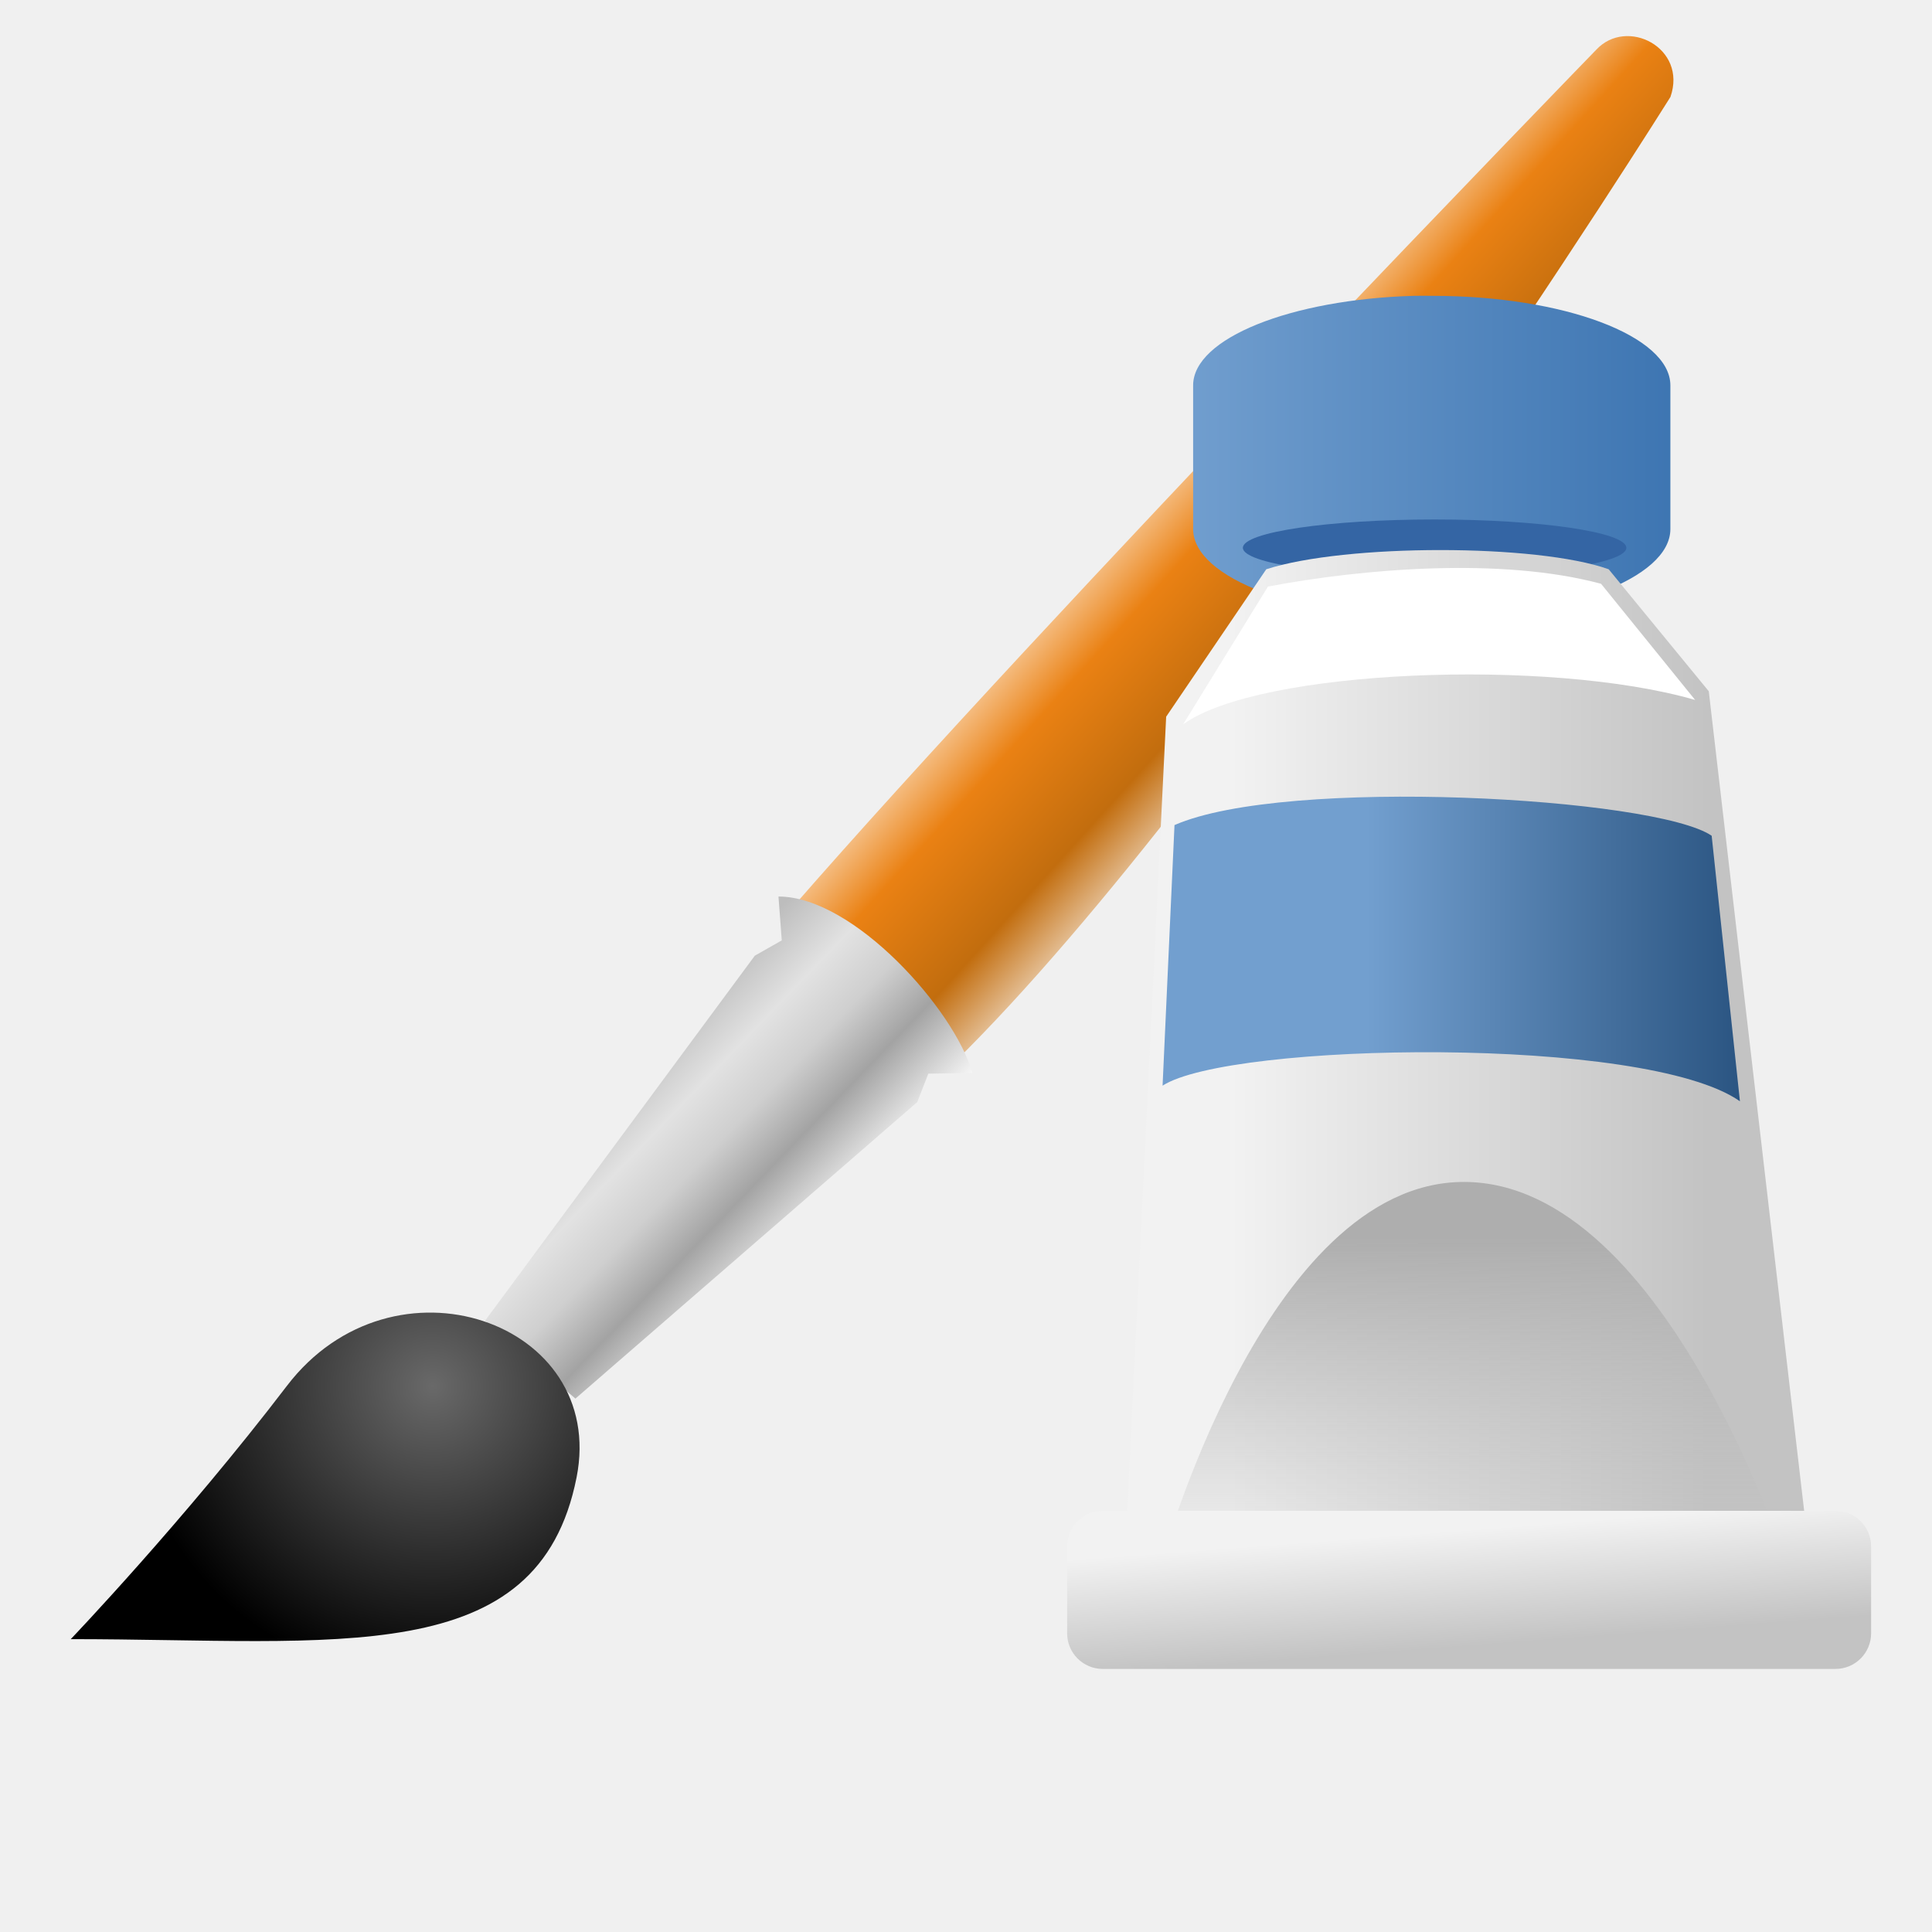
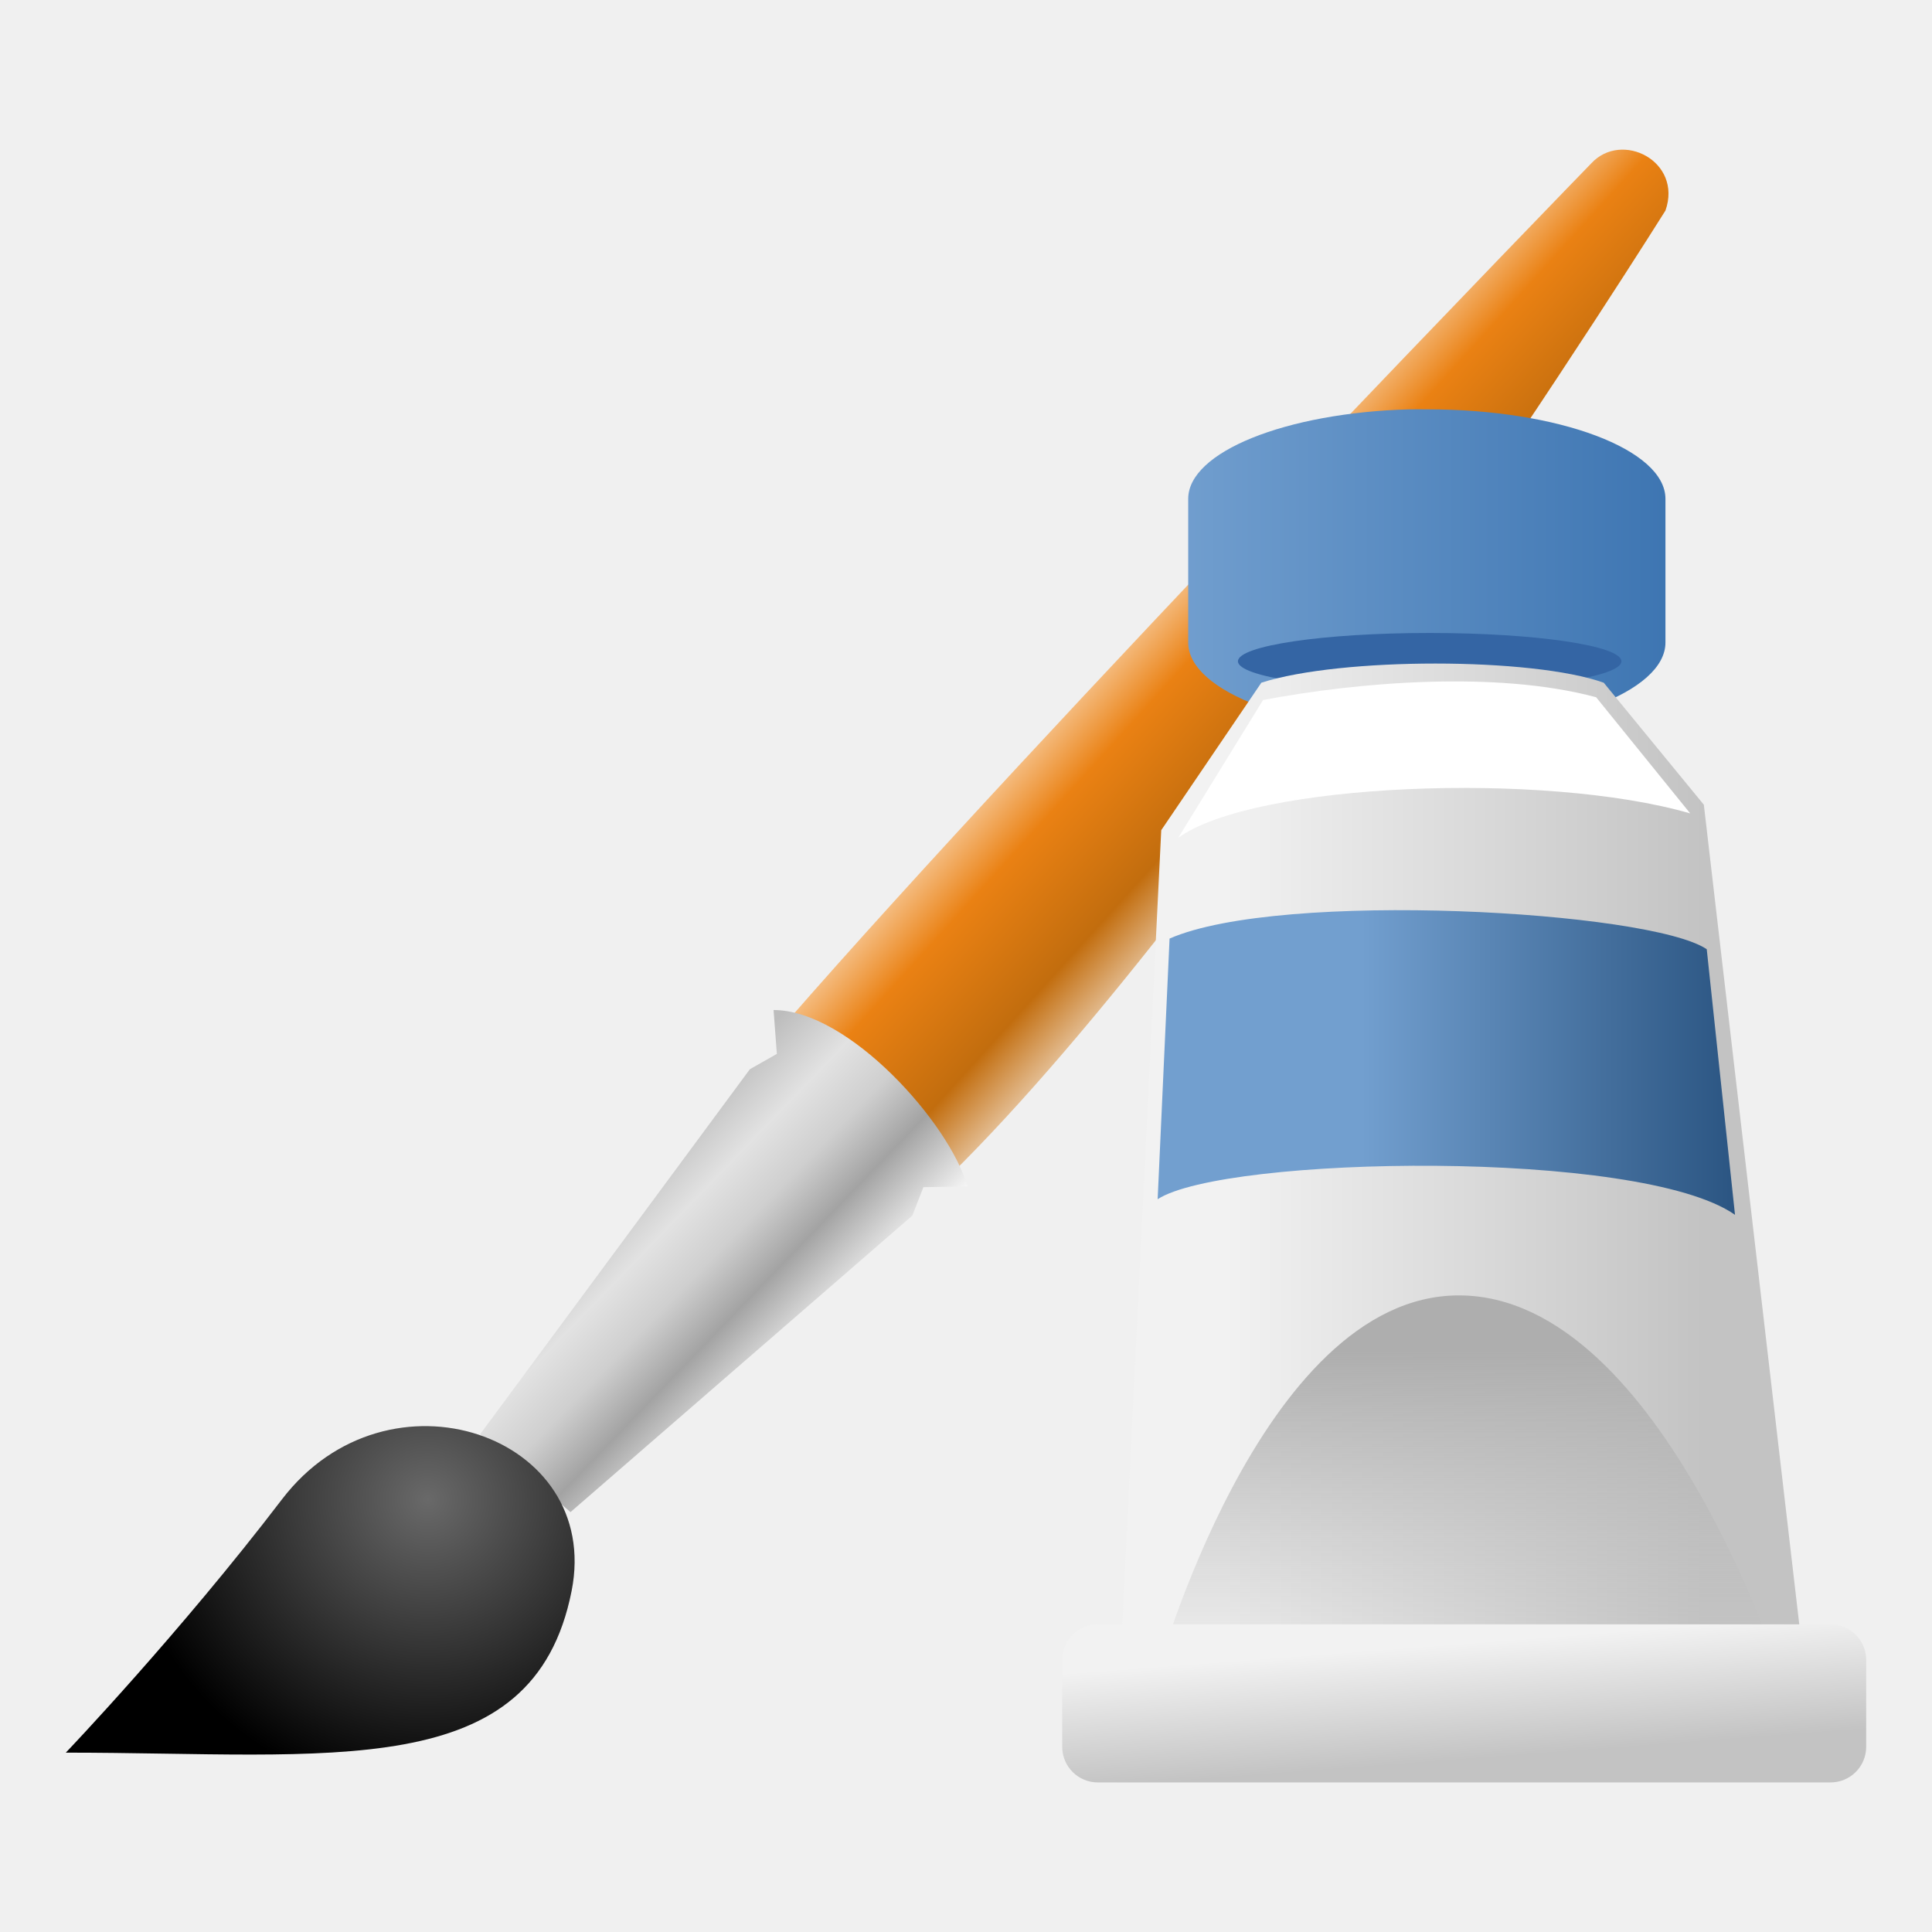
<svg xmlns="http://www.w3.org/2000/svg" xmlns:xlink="http://www.w3.org/1999/xlink" width="48px" height="48px" id="svg9121" version="1.1">
  <defs id="defs3">
    <linearGradient id="linearGradient6748">
      <stop style="stop-color:#729fcf;stop-opacity:1;" offset="0" id="stop6750" />
      <stop style="stop-color:#2b5582;stop-opacity:1;" offset="1" id="stop6752" />
    </linearGradient>
    <linearGradient id="linearGradient6721">
      <stop style="stop-color:#729fcf;stop-opacity:1;" offset="0" id="stop6723" />
      <stop style="stop-color:#3c74b1;stop-opacity:1;" offset="1" id="stop6725" />
    </linearGradient>
    <linearGradient id="linearGradient6651">
      <stop style="stop-color:#f2f2f2;stop-opacity:1;" offset="0" id="stop6653" />
      <stop style="stop-color:#c3c3c3;stop-opacity:1;" offset="1" id="stop6655" />
    </linearGradient>
    <linearGradient id="linearGradient6629">
      <stop style="stop-color:#aeaeae;stop-opacity:1;" offset="0" id="stop6631" />
      <stop style="stop-color:#c4c4c4;stop-opacity:0;" offset="1" id="stop6633" />
    </linearGradient>
    <linearGradient id="linearGradient6963">
      <stop style="stop-color:#696969;stop-opacity:1;" offset="0" id="stop6965" />
      <stop style="stop-color:#000000;stop-opacity:1;" offset="1" id="stop6967" />
    </linearGradient>
    <linearGradient id="linearGradient6951">
      <stop style="stop-color:#f7ca9a;stop-opacity:1" offset="0" id="stop6953" />
      <stop id="stop6959" offset="0.242" style="stop-color:#ea8113;stop-opacity:1;" />
      <stop style="stop-color:#c26d0e;stop-opacity:1" offset="0.621" id="stop6961" />
      <stop style="stop-color:#ffffff;stop-opacity:1" offset="1" id="stop6955" />
    </linearGradient>
    <linearGradient id="linearGradient6939">
      <stop style="stop-color:#bdbdbd;stop-opacity:1;" offset="0" id="stop6941" />
      <stop id="stop6947" offset="0.253" style="stop-color:#e2e2e2;stop-opacity:1;" />
      <stop id="stop2085" offset="0.455" style="stop-color:#cfcfcf;stop-opacity:1;" />
      <stop style="stop-color:#a3a3a3;stop-opacity:1;" offset="0.664" id="stop6949" />
      <stop style="stop-color:#ffffff;stop-opacity:1" offset="1" id="stop6943" />
    </linearGradient>
-     <linearGradient xlink:href="#linearGradient6939" id="linearGradient6945" x1="18.595" y1="29.204" x2="23.282" y2="33.731" gradientUnits="userSpaceOnUse" gradientTransform="translate(-3.90695,-1.802856)" />
-     <linearGradient xlink:href="#linearGradient6951" id="linearGradient6957" x1="28.059" y1="18.868" x2="33.437" y2="23.743" gradientUnits="userSpaceOnUse" gradientTransform="translate(-3.90695,-1.802856)" />
-     <radialGradient xlink:href="#linearGradient6963" id="radialGradient6969" cx="15.415" cy="35.357" fx="15.415" fy="35.357" r="7.579" gradientTransform="matrix(0.994655,3.262876e-16,6.564546e-13,0.969322,-4.583017,0.165919)" gradientUnits="userSpaceOnUse" />
+     <linearGradient xlink:href="#linearGradient6939" id="linearGradient6945" x1="18.595" y1="29.204" x2="23.282" y2="33.731" gradientUnits="userSpaceOnUse" gradientTransform="translate(-4.029405,1.016937)" />
+     <linearGradient xlink:href="#linearGradient6951" id="linearGradient6957" x1="28.059" y1="18.868" x2="33.437" y2="23.743" gradientUnits="userSpaceOnUse" gradientTransform="translate(-4.029405,1.016937)" />
+     <radialGradient xlink:href="#linearGradient6963" id="radialGradient6969" cx="15.415" cy="35.357" fx="15.415" fy="35.357" r="7.579" gradientTransform="matrix(0.994655,0,0,0.969322,-4.705472,2.985712)" gradientUnits="userSpaceOnUse" />
    <linearGradient xlink:href="#linearGradient6651" id="linearGradient7010" gradientUnits="userSpaceOnUse" gradientTransform="matrix(0.737307,0,0,0.770854,-8.532023,7.121636)" x1="60.169" y1="40.12" x2="60.441" y2="43.87" />
    <linearGradient xlink:href="#linearGradient6748" id="linearGradient7014" gradientUnits="userSpaceOnUse" gradientTransform="matrix(0.718914,0,0,0.718914,-1.897103,-22.42481)" x1="49.853" y1="64.26" x2="62.768" y2="64.26" />
    <linearGradient xlink:href="#linearGradient6629" id="linearGradient7017" gradientUnits="userSpaceOnUse" gradientTransform="matrix(0.888619,0,0,0.718914,-18.29768,9.471728)" x1="61.872" y1="29.615" x2="61.872" y2="41.459" />
    <linearGradient xlink:href="#linearGradient6651" id="linearGradient7020" gradientUnits="userSpaceOnUse" gradientTransform="matrix(0.71944,0,0,0.718914,-7.696252,9.471728)" x1="53.169" y1="24.245" x2="69.691" y2="24.245" />
    <linearGradient xlink:href="#linearGradient6721" id="linearGradient7025" gradientUnits="userSpaceOnUse" gradientTransform="matrix(0.862482,0,0,0.580718,-16.25697,11.01348)" x1="52.718" y1="2.316" x2="67.466" y2="2.316" />
  </defs>
  <g id="layer1">
-     <path style="opacity:1;color:#000000;fill:url(#linearGradient6957);fill-opacity:1;fill-rule:nonzero;stroke:none;stroke-width:0;stroke-linecap:round;stroke-linejoin:miter;marker:none;marker-start:none;marker-mid:none;marker-end:none;stroke-miterlimit:4;stroke-dasharray:none;stroke-dashoffset:0;stroke-opacity:1;visibility:visible;display:inline;overflow:visible" d="M 19.652,22.587 L 23.718,26.387 C 30.905,19.325 41.501,2.41 41.501,2.41 C 41.93,1.186 40.413,0.414 39.654,1.24 C 39.654,1.24 25.964,15.337 19.652,22.587 z " id="path6937" />
-     <path style="color:#000000;display:inline;overflow:visible;visibility:visible;opacity:1;fill:url(#linearGradient6945);fill-opacity:1;fill-rule:nonzero;stroke:none;stroke-width:0;stroke-linecap:round;stroke-linejoin:miter;stroke-miterlimit:4;stroke-dasharray:none;stroke-dashoffset:0;stroke-opacity:1;marker:none;marker-start:none;marker-mid:none;marker-end:none" d="m 12.05,32.814 2.246,1.934 8.493,-7.367 0.275,-0.706 1.094,-0.018 c -0.438,-1.562 -2.942,-4.383 -4.817,-4.383 l 0.082,1.09 -0.67,0.38 z" id="path6935" />
-     <path style="opacity:1;color:#000000;fill:url(#radialGradient6969);fill-opacity:1;fill-rule:nonzero;stroke:none;stroke-width:0;stroke-linecap:round;stroke-linejoin:miter;marker:none;marker-start:none;marker-mid:none;marker-end:none;stroke-miterlimit:4;stroke-dasharray:none;stroke-dashoffset:0;stroke-opacity:1;visibility:visible;display:inline;overflow:visible" d="M 1.758,40.724 C 8.363,40.724 13.376,41.511 14.325,36.705 C 15.09,32.832 9.765,30.976 7.126,34.434 C 4.584,37.764 1.758,40.724 1.758,40.724 z " id="path6933" />
-     <g id="g7038" style="stroke-width:0;stroke-miterlimit:4;stroke-dasharray:none;stroke:none">
-       <path id="path6659" d="M 35.127,7.35 C 32.069,7.437 29.643,8.406 29.643,9.574 C 29.643,9.852 29.643,12.867 29.643,13.145 C 29.643,14.37 32.313,15.369 35.584,15.369 C 38.854,15.369 41.5,14.37 41.5,13.145 C 41.5,12.867 41.5,9.852 41.5,9.574 C 41.5,8.349 38.854,7.35 35.584,7.35 C 35.431,7.35 35.277,7.346 35.127,7.35 z " style="color:#000000;fill:url(#linearGradient7025);fill-opacity:1;fill-rule:nonzero;stroke:none;stroke-width:0;stroke-linecap:round;stroke-linejoin:miter;marker:none;marker-start:none;marker-mid:none;marker-end:none;stroke-miterlimit:4;stroke-dasharray:none;stroke-dashoffset:0;stroke-opacity:1;visibility:visible;display:inline;overflow:visible" />
-       <path transform="matrix(0.886278,0,0,0.468914,-10.44392,-9.718859)" d="M 57.375 49.75 A 5.375 1.5 0 1 1  46.625,49.75 A 5.375 1.5 0 1 1  57.375 49.75 z" id="path6729" style="color:#000000;fill:#3465a4;fill-opacity:1;fill-rule:nonzero;stroke:none;stroke-width:0;stroke-linecap:round;stroke-linejoin:miter;marker:none;marker-start:none;marker-mid:none;marker-end:none;stroke-miterlimit:4;stroke-dasharray:none;stroke-dashoffset:0;stroke-opacity:1;visibility:visible;display:inline;overflow:visible" />
-       <path id="path6617" d="M 27.926,39.155 L 28.973,17.806 L 31.46,14.143 C 33.431,13.507 38.187,13.507 39.967,14.143 L 42.454,17.174 L 45.071,39.661 L 27.926,39.155 z " style="color:#000000;fill:url(#linearGradient7020);fill-opacity:1;fill-rule:nonzero;stroke:none;stroke-width:0;stroke-linecap:round;stroke-linejoin:miter;marker:none;marker-start:none;marker-mid:none;marker-end:none;stroke-miterlimit:4;stroke-dasharray:none;stroke-dashoffset:0;stroke-opacity:1;visibility:visible;display:inline;overflow:visible" />
-       <path id="path6619" d="M 28.828,38.896 C 28.828,38.896 31.419,29.365 36.369,29.365 C 41.475,29.365 44.537,39.277 44.537,39.277 L 28.828,38.896 z " style="color:#000000;fill:url(#linearGradient7017);fill-opacity:1;fill-rule:nonzero;stroke:none;stroke-width:0;stroke-linecap:round;stroke-linejoin:miter;marker:none;marker-start:none;marker-mid:none;marker-end:none;stroke-miterlimit:4;stroke-dasharray:none;stroke-dashoffset:0;stroke-opacity:1;visibility:visible;display:inline;overflow:visible" />
-       <path id="path6641" d="M 29.18,20.499 L 28.884,26.973 C 30.547,25.895 40.877,25.709 43.228,27.361 L 42.526,20.764 C 41.128,19.811 31.943,19.286 29.18,20.499 z " style="color:#000000;fill:url(#linearGradient7014);fill-opacity:1;fill-rule:nonzero;stroke:none;stroke-width:0;stroke-linecap:round;stroke-linejoin:miter;marker:none;marker-start:none;marker-mid:none;marker-end:none;stroke-miterlimit:4;stroke-dasharray:none;stroke-dashoffset:0;stroke-opacity:1;visibility:visible;display:inline;overflow:visible" />
-       <rect ry="0.884" rx="0.884" y="37.536" x="26.513" height="3.928" width="19.974" id="rect5742" style="color:#000000;fill:url(#linearGradient7010);fill-opacity:1;fill-rule:nonzero;stroke:none;stroke-width:0;stroke-linecap:round;stroke-linejoin:miter;marker:none;marker-start:none;marker-mid:none;marker-end:none;stroke-miterlimit:4;stroke-dasharray:none;stroke-dashoffset:0;stroke-opacity:1;visibility:visible;display:inline;overflow:visible" />
-       <path id="path6668" d="M 29.395,17.996 C 31.27,16.63 38.493,16.341 42.115,17.39 L 39.778,14.504 C 37.3,13.837 33.853,14.128 31.502,14.573 L 29.395,17.996 z " style="color:#000000;fill:#ffffff;fill-opacity:1;fill-rule:nonzero;stroke:none;stroke-width:0;stroke-linecap:round;stroke-linejoin:miter;marker:none;marker-start:none;marker-mid:none;marker-end:none;stroke-miterlimit:4;stroke-dasharray:none;stroke-dashoffset:0;stroke-opacity:1;visibility:visible;display:inline;overflow:visible" />
+     <path style="color:#000000;display:inline;overflow:visible;visibility:visible;opacity:1;fill:url(#linearGradient6957);fill-opacity:1;fill-rule:nonzero;stroke:none;stroke-width:0;stroke-linecap:round;stroke-linejoin:miter;stroke-miterlimit:4;stroke-dasharray:none;stroke-dashoffset:0;stroke-opacity:1;marker:none;marker-start:none;marker-mid:none;marker-end:none" d="m 19.529,25.407 4.066,3.801 c 7.187,-7.062 17.783,-23.977 17.783,-23.977 0.429,-1.224 -1.087,-1.996 -1.846,-1.17 0,0 -13.69,14.097 -20.003,21.347 z" id="path6937" />
+     <path style="color:#000000;display:inline;overflow:visible;visibility:visible;opacity:1;fill:url(#linearGradient6945);fill-opacity:1;fill-rule:nonzero;stroke:none;stroke-width:0;stroke-linecap:round;stroke-linejoin:miter;stroke-miterlimit:4;stroke-dasharray:none;stroke-dashoffset:0;stroke-opacity:1;marker:none;marker-start:none;marker-mid:none;marker-end:none" d="m 11.928,35.634 2.246,1.934 8.493,-7.367 0.275,-0.706 1.094,-0.018 c -0.438,-1.562 -2.942,-4.383 -4.817,-4.383 l 0.082,1.09 -0.67,0.38 z" id="path6935" />
+     <path style="color:#000000;display:inline;overflow:visible;visibility:visible;opacity:1;fill:url(#radialGradient6969);fill-opacity:1;fill-rule:nonzero;stroke:none;stroke-width:0;stroke-linecap:round;stroke-linejoin:miter;stroke-miterlimit:4;stroke-dasharray:none;stroke-dashoffset:0;stroke-opacity:1;marker:none;marker-start:none;marker-mid:none;marker-end:none" d="m 1.635,43.544 c 6.605,0 11.618,0.787 12.567,-4.019 0.765,-3.873 -4.56,-5.728 -7.199,-2.271 -2.542,3.33 -5.368,6.29 -5.368,6.29 z" id="path6933" />
+     <g id="g7038" style="stroke:none;stroke-width:0;stroke-miterlimit:4;stroke-dasharray:none" transform="translate(-0.1224554,2.819793)">
+       <path id="path6659" d="m 35.127,7.35 c -3.058,0.087 -5.484,1.056 -5.484,2.224 0,0.278 0,3.292 0,3.57 0,1.226 2.671,2.224 5.941,2.224 3.27,0 5.916,-0.999 5.916,-2.224 0,-0.278 0,-3.292 0,-3.57 0,-1.226 -2.646,-2.224 -5.916,-2.224 -0.153,0 -0.307,-0.004 -0.457,0 z" style="color:#000000;display:inline;overflow:visible;visibility:visible;fill:url(#linearGradient7025);fill-opacity:1;fill-rule:nonzero;stroke:none;stroke-width:0;stroke-linecap:round;stroke-linejoin:miter;stroke-miterlimit:4;stroke-dasharray:none;stroke-dashoffset:0;stroke-opacity:1;marker:none;marker-start:none;marker-mid:none;marker-end:none" />
+       <ellipse transform="matrix(0.886278,0,0,0.468914,-10.44392,-9.718859)" id="path6729" style="color:#000000;display:inline;overflow:visible;visibility:visible;fill:#3465a4;fill-opacity:1;fill-rule:nonzero;stroke:none;stroke-width:0;stroke-linecap:round;stroke-linejoin:miter;stroke-miterlimit:4;stroke-dasharray:none;stroke-dashoffset:0;stroke-opacity:1;marker:none;marker-start:none;marker-mid:none;marker-end:none" cx="52" cy="49.75" rx="5.375" ry="1.5" />
+       <path id="path6617" d="m 27.926,39.155 1.047,-21.349 2.487,-3.664 c 1.971,-0.635 6.726,-0.635 8.507,0 l 2.487,3.032 2.618,22.486 z" style="color:#000000;display:inline;overflow:visible;visibility:visible;fill:url(#linearGradient7020);fill-opacity:1;fill-rule:nonzero;stroke:none;stroke-width:0;stroke-linecap:round;stroke-linejoin:miter;stroke-miterlimit:4;stroke-dasharray:none;stroke-dashoffset:0;stroke-opacity:1;marker:none;marker-start:none;marker-mid:none;marker-end:none" />
+       <path id="path6619" d="m 28.828,38.896 c 0,0 2.591,-9.532 7.54,-9.532 5.107,0 8.169,9.913 8.169,9.913 z" style="color:#000000;display:inline;overflow:visible;visibility:visible;fill:url(#linearGradient7017);fill-opacity:1;fill-rule:nonzero;stroke:none;stroke-width:0;stroke-linecap:round;stroke-linejoin:miter;stroke-miterlimit:4;stroke-dasharray:none;stroke-dashoffset:0;stroke-opacity:1;marker:none;marker-start:none;marker-mid:none;marker-end:none" />
+       <path id="path6641" d="m 29.18,20.499 -0.296,6.475 c 1.662,-1.078 11.993,-1.264 14.344,0.388 L 42.526,20.764 C 41.128,19.811 31.943,19.286 29.18,20.499 Z" style="color:#000000;display:inline;overflow:visible;visibility:visible;fill:url(#linearGradient7014);fill-opacity:1;fill-rule:nonzero;stroke:none;stroke-width:0;stroke-linecap:round;stroke-linejoin:miter;stroke-miterlimit:4;stroke-dasharray:none;stroke-dashoffset:0;stroke-opacity:1;marker:none;marker-start:none;marker-mid:none;marker-end:none" />
+       <rect ry="0.884" rx="0.884" y="37.536" x="26.513" height="3.928" width="19.974" id="rect5742" style="color:#000000;display:inline;overflow:visible;visibility:visible;fill:url(#linearGradient7010);fill-opacity:1;fill-rule:nonzero;stroke:none;stroke-width:0;stroke-linecap:round;stroke-linejoin:miter;stroke-miterlimit:4;stroke-dasharray:none;stroke-dashoffset:0;stroke-opacity:1;marker:none;marker-start:none;marker-mid:none;marker-end:none" />
+       <path id="path6668" d="m 29.395,17.996 c 1.875,-1.366 9.098,-1.655 12.72,-0.607 l -2.337,-2.886 c -2.478,-0.667 -5.924,-0.376 -8.275,0.069 z" style="color:#000000;display:inline;overflow:visible;visibility:visible;fill:#ffffff;fill-opacity:1;fill-rule:nonzero;stroke:none;stroke-width:0;stroke-linecap:round;stroke-linejoin:miter;stroke-miterlimit:4;stroke-dasharray:none;stroke-dashoffset:0;stroke-opacity:1;marker:none;marker-start:none;marker-mid:none;marker-end:none" />
    </g>
  </g>
</svg>
